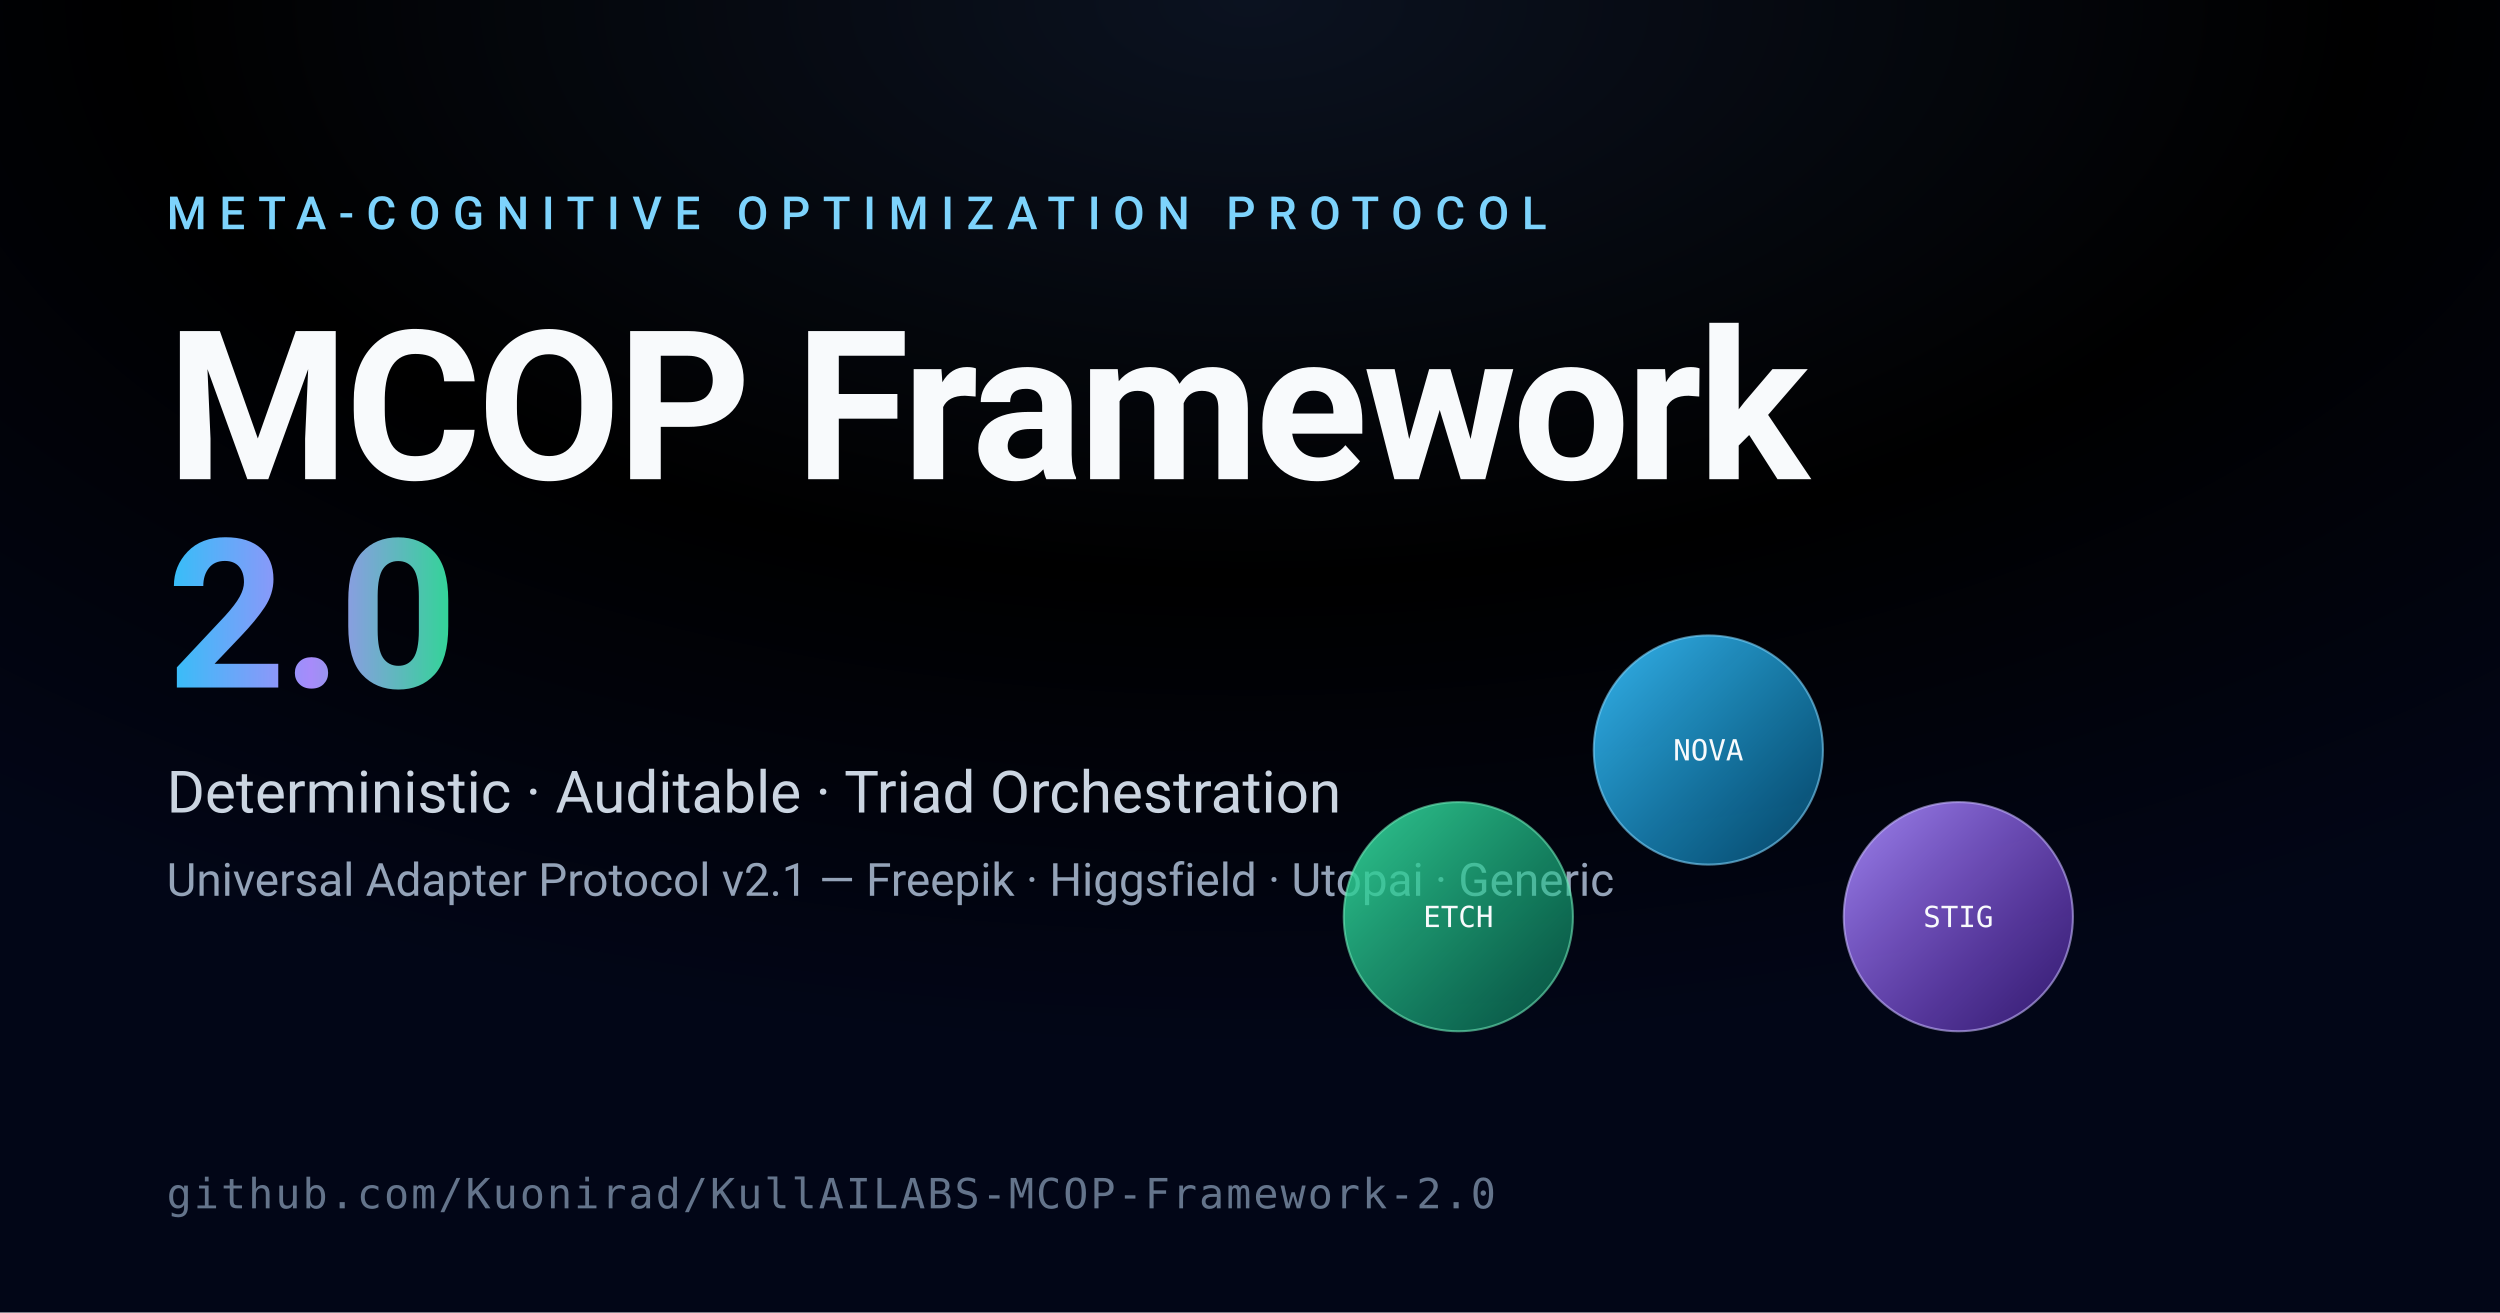
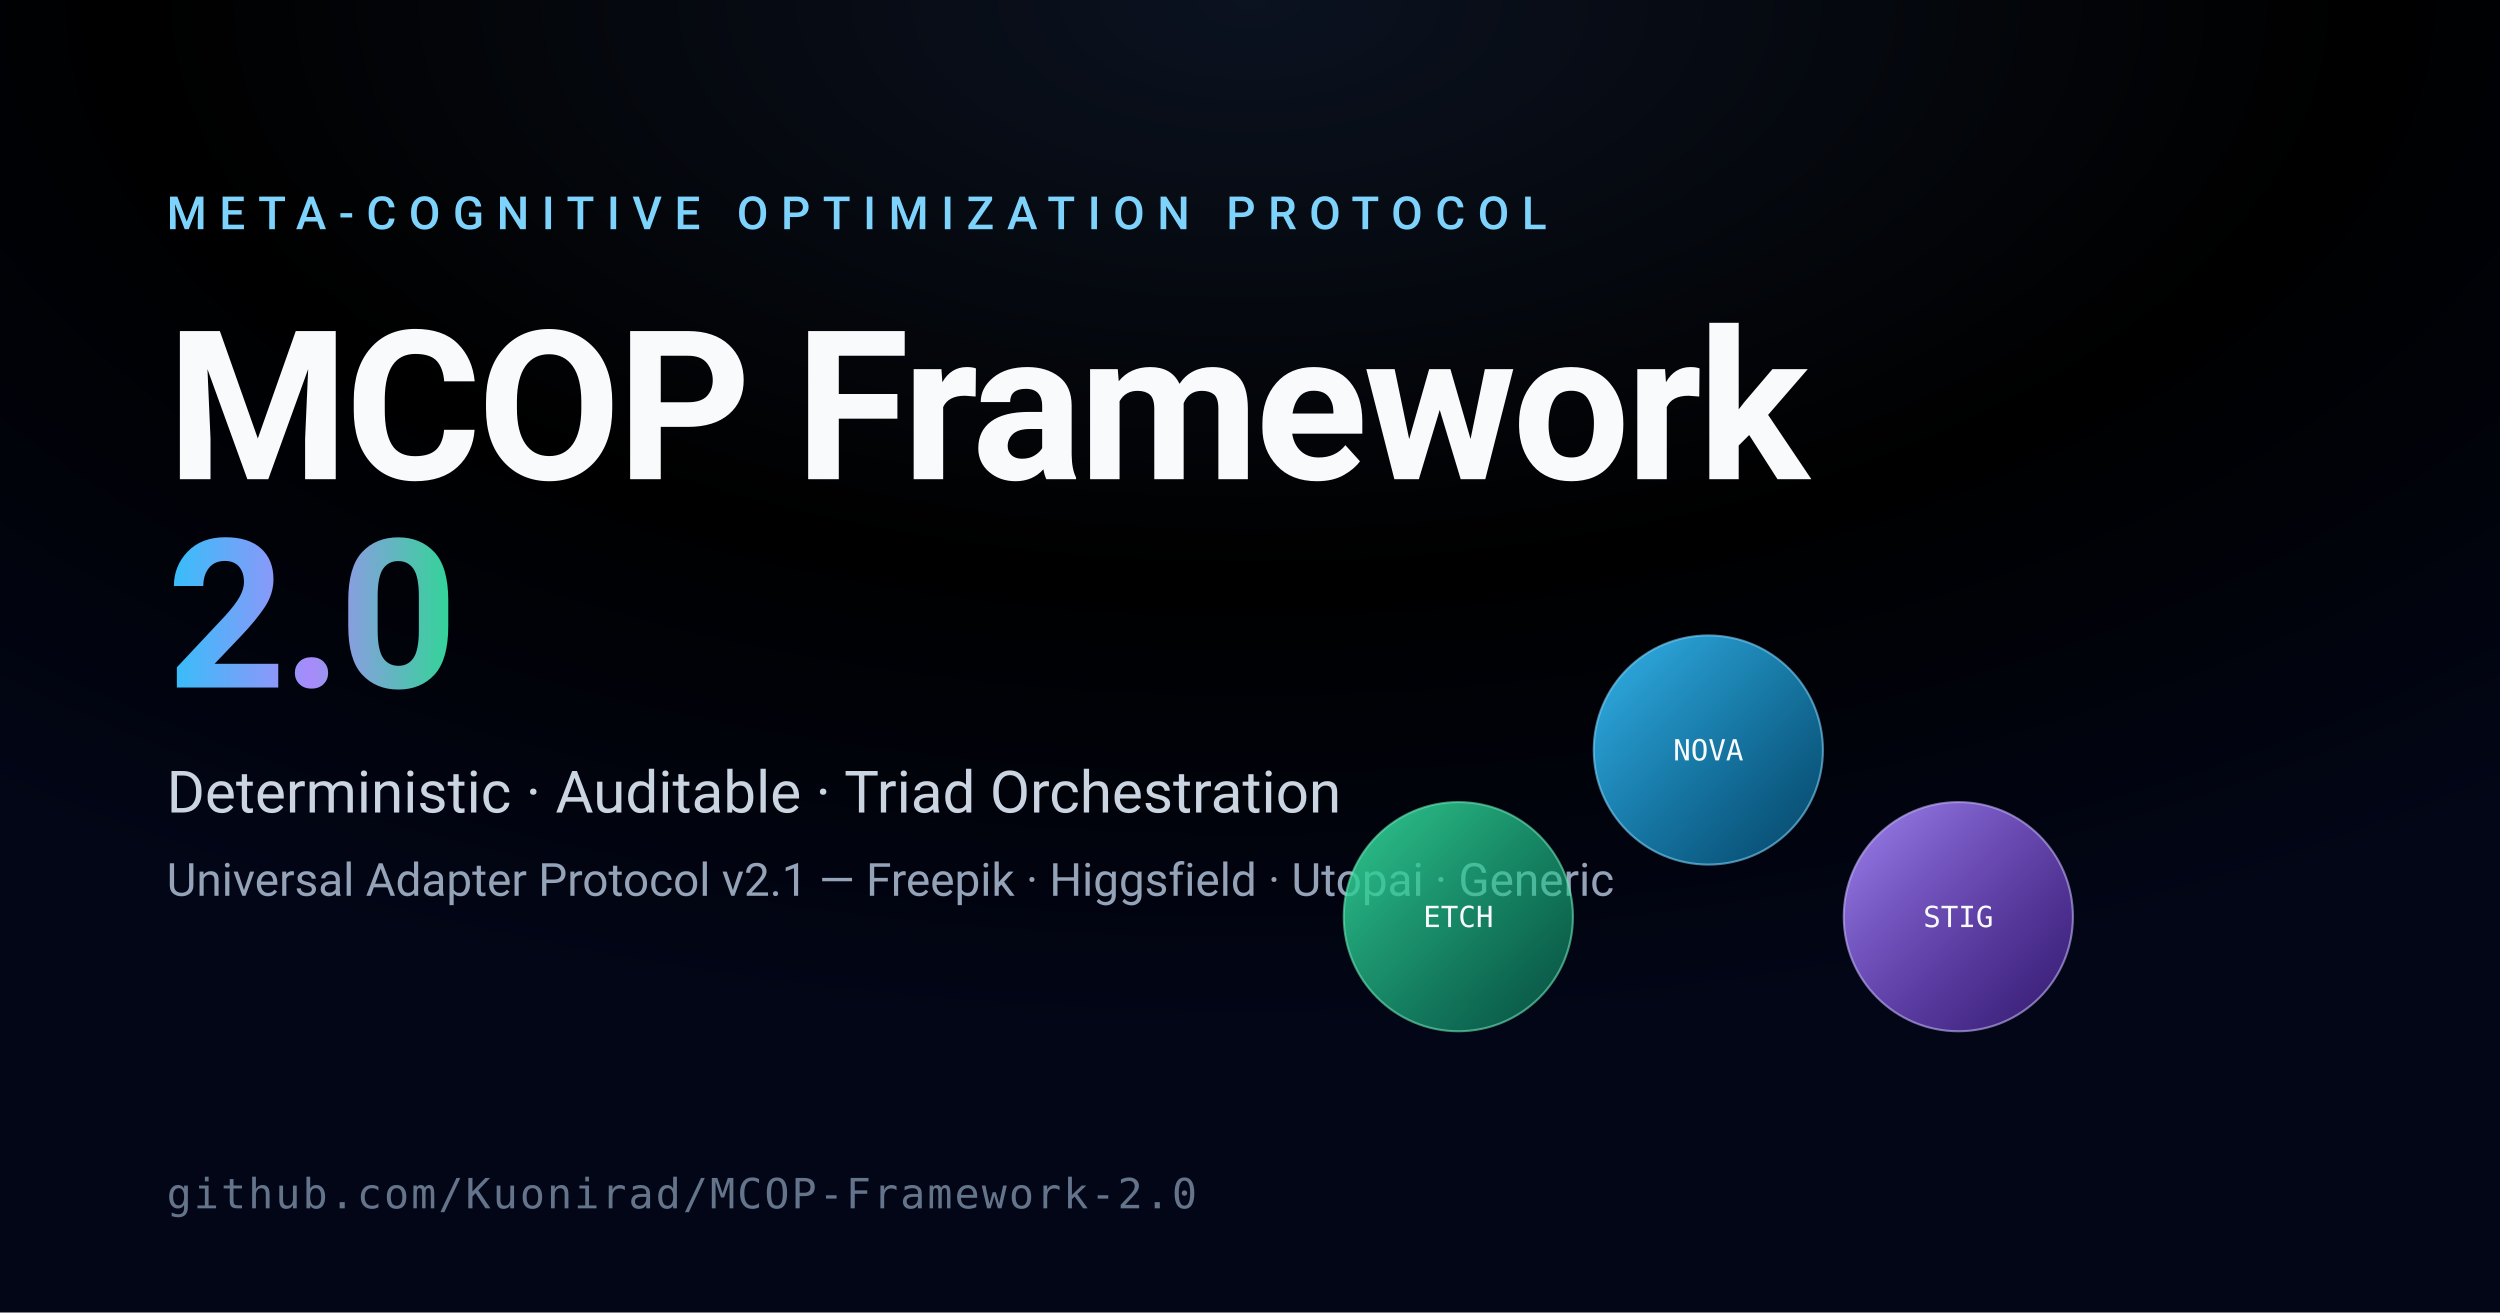
<svg xmlns="http://www.w3.org/2000/svg" viewBox="0 0 1200 630" width="1200" height="630" role="img" aria-labelledby="og-title og-desc">
  <defs>
    <radialGradient id="bg" cx="50%" cy="0%" r="80%">
      <stop offset="0%" stop-color="#0b1220" />
      <stop offset="55%" stop-color="#000000" />
      <stop offset="100%" stop-color="#020617" />
    </radialGradient>
    <linearGradient id="title" x1="0" x2="1" y1="0" y2="0">
      <stop offset="0%" stop-color="#38bdf8" />
      <stop offset="50%" stop-color="#a78bfa" />
      <stop offset="100%" stop-color="#34d399" />
    </linearGradient>
    <linearGradient id="encoder" x1="0" x2="1" y1="0" y2="1">
      <stop offset="0%" stop-color="#38bdf8" stop-opacity="0.95" />
      <stop offset="100%" stop-color="#0ea5e9" stop-opacity="0.4" />
    </linearGradient>
    <linearGradient id="stig" x1="0" x2="1" y1="0" y2="1">
      <stop offset="0%" stop-color="#a78bfa" stop-opacity="0.95" />
      <stop offset="100%" stop-color="#7c3aed" stop-opacity="0.4" />
    </linearGradient>
    <linearGradient id="etch" x1="0" x2="1" y1="0" y2="1">
      <stop offset="0%" stop-color="#34d399" stop-opacity="0.95" />
      <stop offset="100%" stop-color="#10b981" stop-opacity="0.4" />
    </linearGradient>
  </defs>
  <rect width="1200" height="630" fill="url(#bg)" />
  <g transform="translate(80, 110)" font-family="ui-sans-serif, system-ui, -apple-system, 'Segoe UI', Roboto, sans-serif">
    <text x="0" y="0" fill="#7dd3fc" font-size="22" font-weight="500" letter-spacing="6">META-COGNITIVE OPTIMIZATION PROTOCOL</text>
    <text x="0" y="120" fill="#f8fafc" font-size="100" font-weight="700" letter-spacing="-2">MCOP Framework</text>
    <text x="0" y="220" fill="url(#title)" font-size="100" font-weight="700" letter-spacing="-2">2.0</text>
    <text x="0" y="280" fill="#cbd5e1" font-size="28" font-weight="400">Deterministic · Auditable · Triad Orchestration</text>
    <text x="0" y="320" fill="#94a3b8" font-size="22" font-weight="400">Universal Adapter Protocol v2.1 — Freepik · Higgsfield · Utopai · Generic</text>
  </g>
  <g transform="translate(820, 360)">
    <circle cx="0" cy="0" r="55" fill="url(#encoder)" stroke="#7dd3fc" stroke-opacity="0.6" />
    <circle cx="120" cy="80" r="55" fill="url(#stig)" stroke="#c4b5fd" stroke-opacity="0.6" />
    <circle cx="-120" cy="80" r="55" fill="url(#etch)" stroke="#6ee7b7" stroke-opacity="0.6" />
    <text x="0" y="5" fill="#f8fafc" font-size="14" font-family="ui-monospace, monospace" text-anchor="middle">NOVA</text>
    <text x="120" y="85" fill="#f8fafc" font-size="14" font-family="ui-monospace, monospace" text-anchor="middle">STIG</text>
    <text x="-120" y="85" fill="#f8fafc" font-size="14" font-family="ui-monospace, monospace" text-anchor="middle">ETCH</text>
  </g>
-   <text x="80" y="580" fill="#64748b" font-size="20" font-family="ui-monospace, monospace" letter-spacing="1">github.com/Kuonirad/KullAILABS-MCOP-Framework-2.0</text>
+   <text x="80" y="580" fill="#64748b" font-size="20" font-family="ui-monospace, monospace" letter-spacing="1">github.com/Kuonirad/MCOP-Framework-2.0</text>
</svg>
